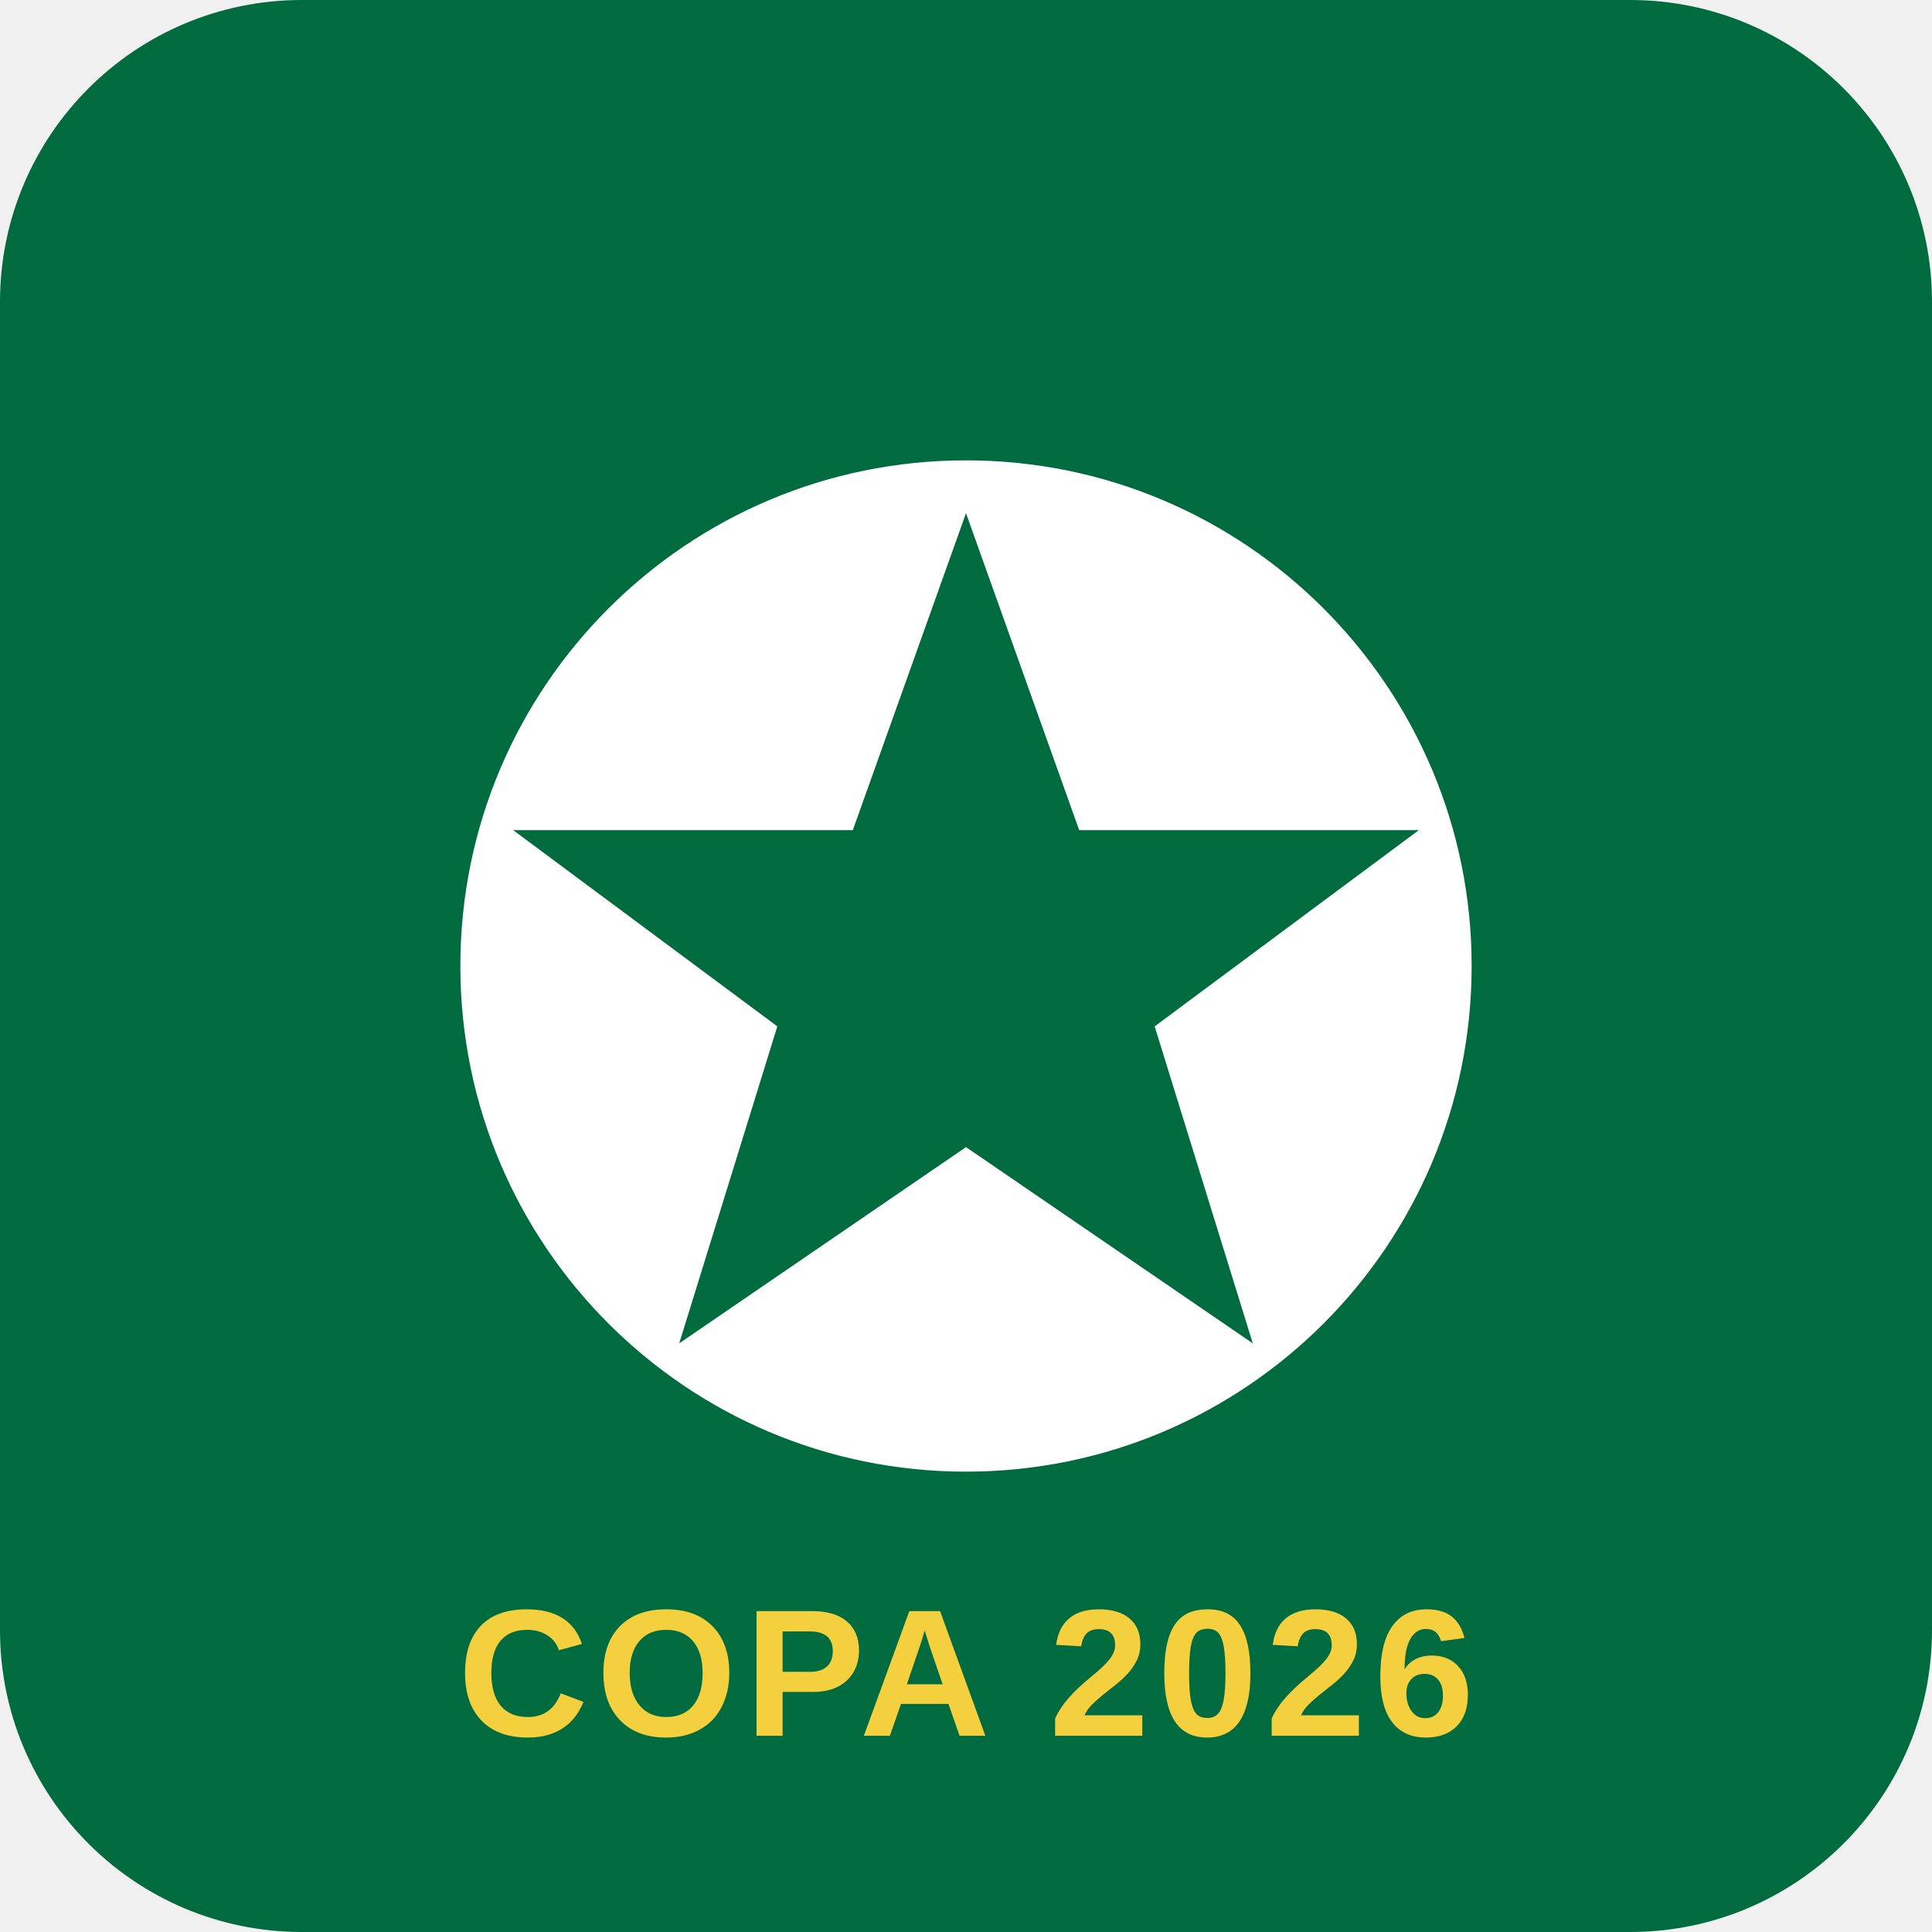
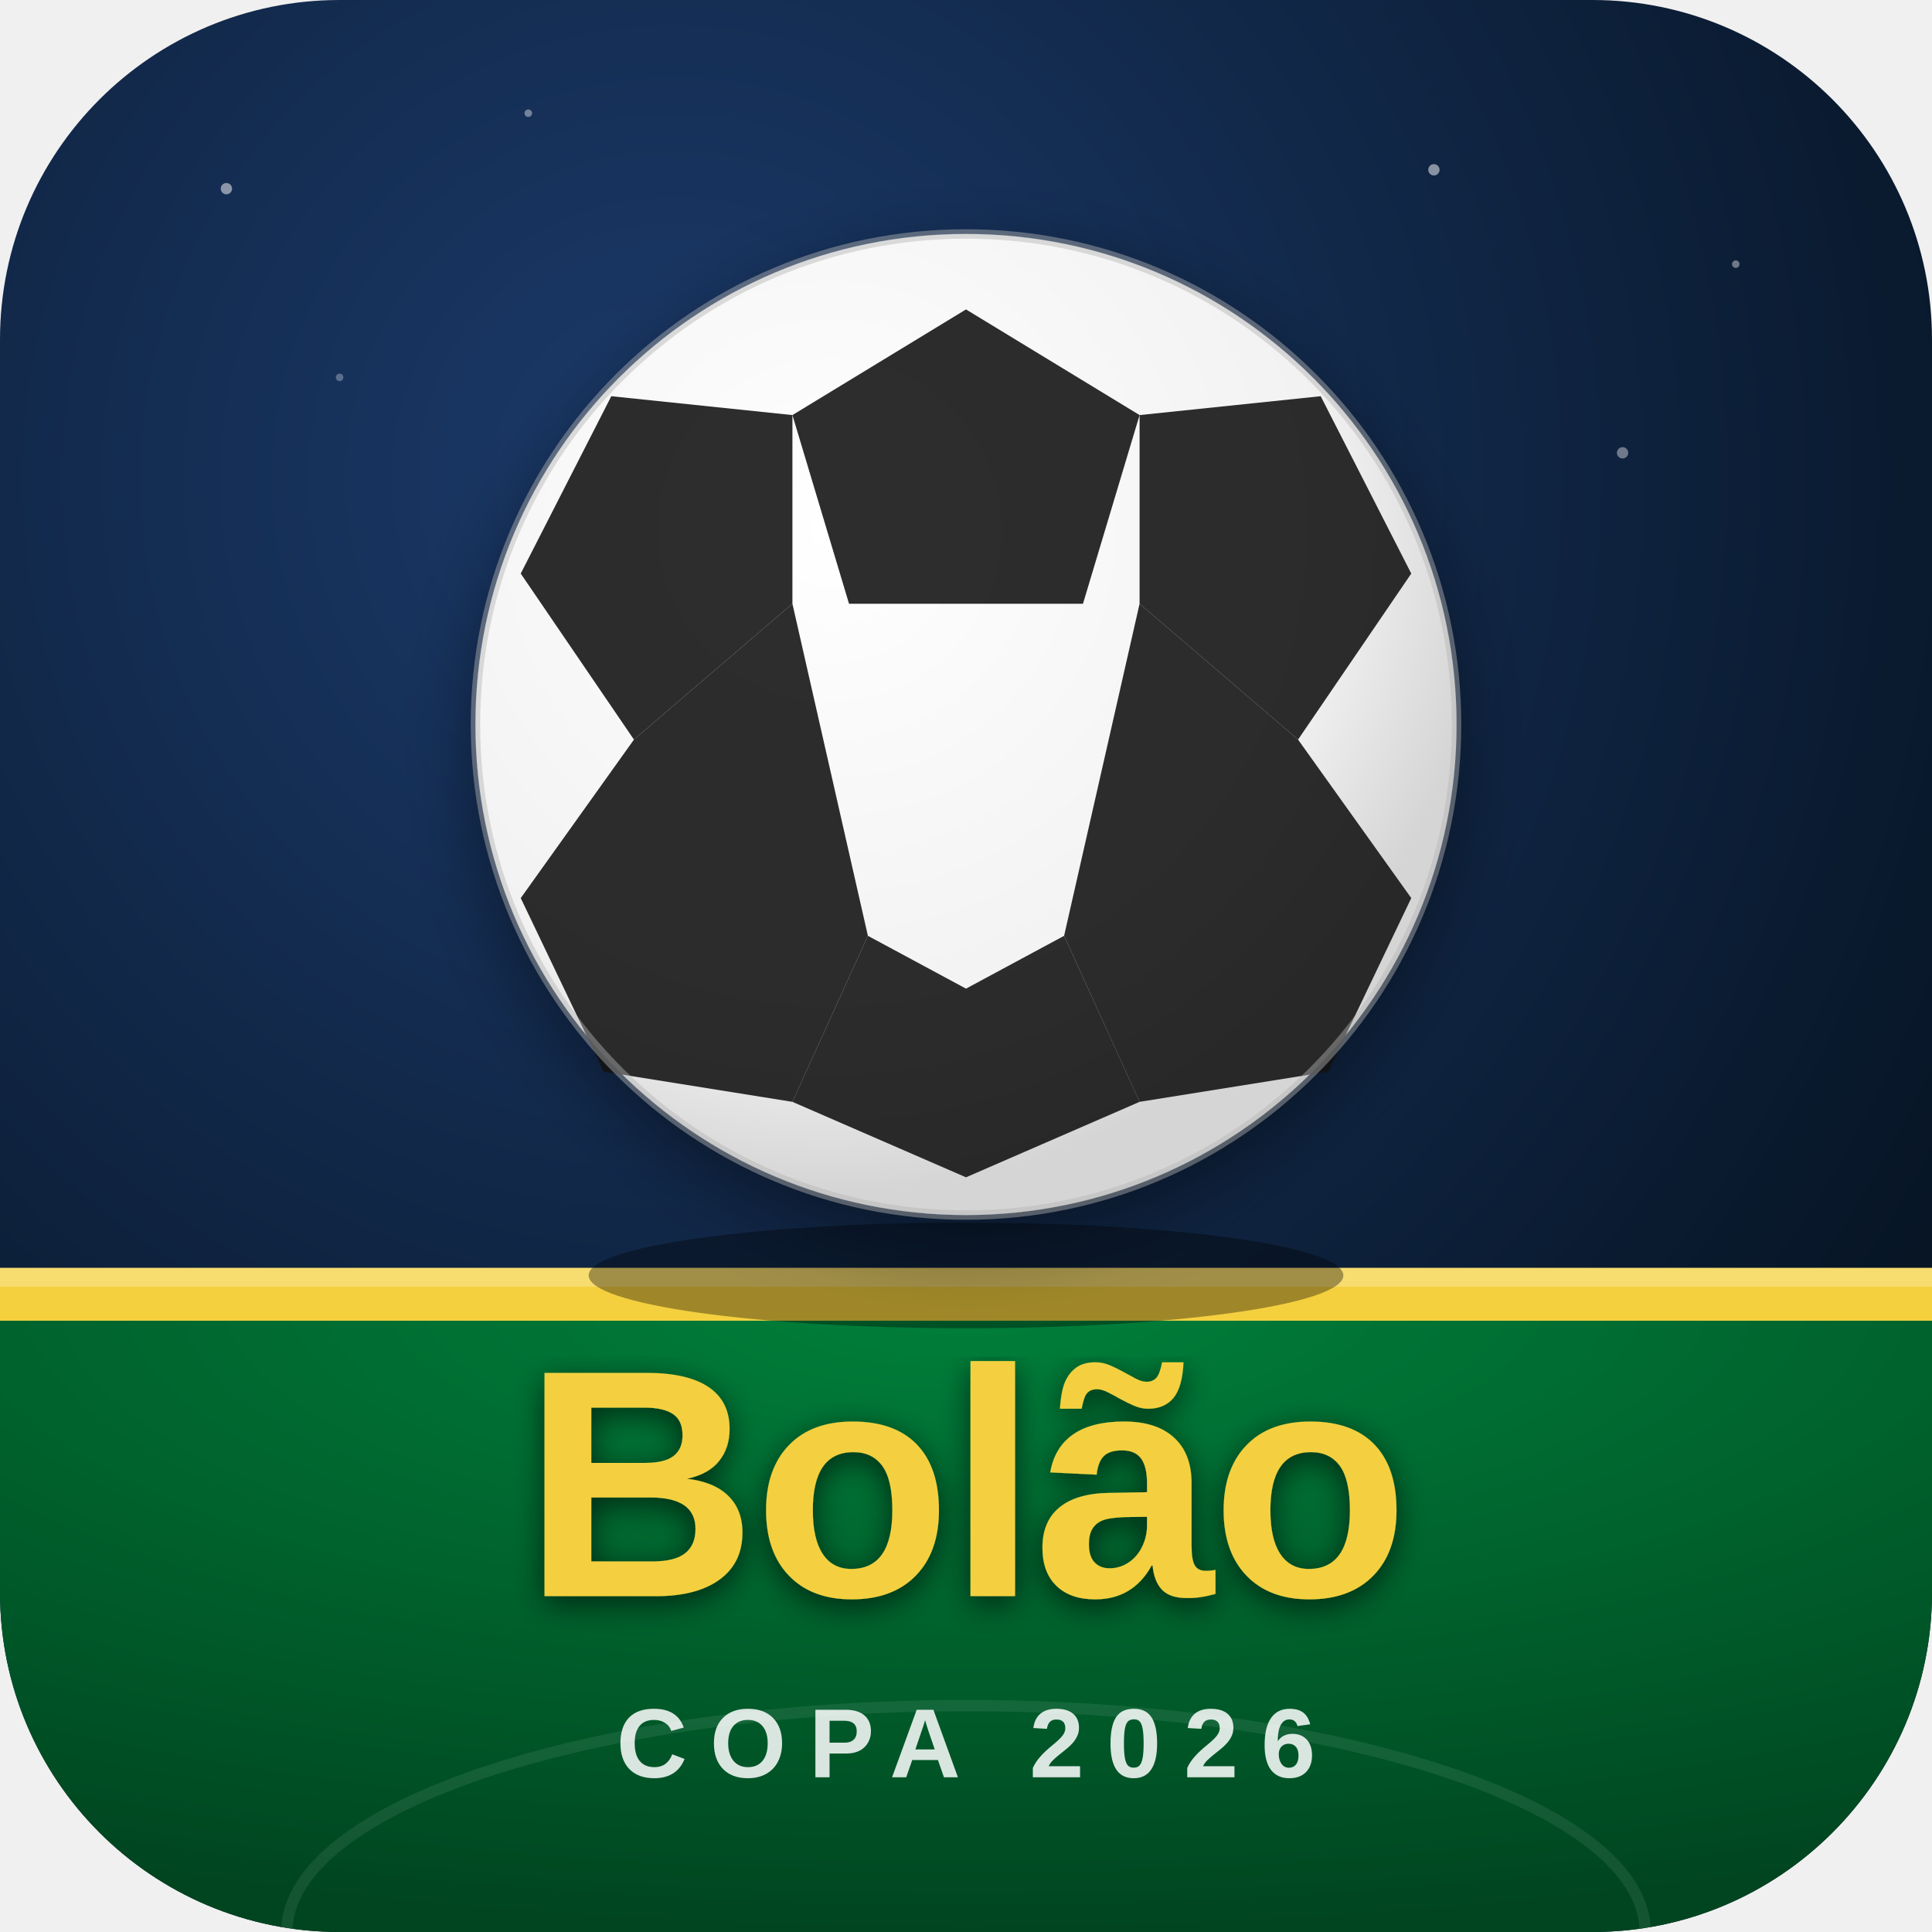
<svg xmlns="http://www.w3.org/2000/svg" viewBox="0 0 512 512">
-   <rect width="512" height="512" fill="#006B3F" rx="80" />
-   <circle cx="256" cy="256" r="140" fill="#fff" />
-   <circle cx="256" cy="256" r="140" fill="none" stroke="#006B3F" stroke-width="12" />
-   <polygon points="256,136 286,220 376,220 306,272 332,356 256,304 180,356 206,272 136,220 226,220" fill="#006B3F" />
-   <text x="256" y="460" font-size="48" font-family="Arial,sans-serif" font-weight="900" fill="#F4D03F" text-anchor="middle" letter-spacing="2">COPA 2026</text>
+   <defs>
+     <clipPath id="r">
+       <rect width="512" height="512" rx="90" />
+     </clipPath>
+     <radialGradient id="bg" cx="35%" cy="25%" r="75%">
+       <stop offset="0%" stop-color="#1B3A6B" />
+       <stop offset="100%" stop-color="#071525" />
+     </radialGradient>
+     <radialGradient id="ball" cx="36%" cy="30%" r="68%">
+       <stop offset="0%" stop-color="#ffffff" />
+       <stop offset="75%" stop-color="#f2f2f2" />
+       <stop offset="100%" stop-color="#d5d5d5" />
+     </radialGradient>
+     <radialGradient id="green" cx="50%" cy="0%" r="100%">
+       <stop offset="0%" stop-color="#00803A" />
+       <stop offset="100%" stop-color="#004520" />
+     </radialGradient>
+     <filter id="bshadow" x="-20%" y="-20%" width="140%" height="140%">
+       <feDropShadow dx="0" dy="6" stdDeviation="10" flood-color="#000000" flood-opacity="0.45" />
+     </filter>
+     <filter id="tshadow" x="-5%" y="-5%" width="110%" height="120%">
+       <feDropShadow dx="0" dy="2" stdDeviation="4" flood-color="#000000" flood-opacity="0.6" />
+     </filter>
+   </defs>
+   <g clip-path="url(#r)">
+     <rect width="512" height="512" fill="url(#bg)" />
+     <circle cx="60" cy="50" r="1.5" fill="white" opacity="0.5" />
+     <circle cx="140" cy="30" r="1" fill="white" opacity="0.4" />
+     <circle cx="380" cy="45" r="1.5" fill="white" opacity="0.5" />
+     <circle cx="460" cy="70" r="1" fill="white" opacity="0.4" />
+     <circle cx="90" cy="100" r="1" fill="white" opacity="0.3" />
+     <circle cx="430" cy="120" r="1.5" fill="white" opacity="0.4" />
+     <path d="M0,344 L512,344 L512,512 L0,512 Z" fill="url(#green)" />
+     <ellipse cx="256" cy="512" rx="180" ry="60" fill="none" stroke="rgba(255,255,255,0.08)" stroke-width="3" />
+     <rect x="0" y="336" width="512" height="14" fill="#F4D03F" />
+     <rect x="0" y="336" width="512" height="5" fill="rgba(255,255,255,0.25)" />
+     <ellipse cx="256" cy="338" rx="100" ry="14" fill="rgba(0,0,0,0.35)" />
+     <circle cx="256" cy="192" r="130" fill="url(#ball)" filter="url(#bshadow)" />
+     <path d="M256,82 L302,110 L287,160 L225,160 L210,110 Z" fill="#111111" opacity="0.88" />
+     <path d="M210,110 L162,105 L138,152 L168,196 L210,160 Z" fill="#111111" opacity="0.88" />
+     <path d="M302,110 L350,105 L374,152 L344,196 L302,160 Z" fill="#111111" opacity="0.88" />
+     <path d="M168,196 L138,238 L160,284 L210,292 L230,248 L210,160 Z" fill="#111111" opacity="0.88" />
+     <path d="M344,196 L374,238 L352,284 L302,292 L282,248 L302,160 Z" fill="#111111" opacity="0.88" />
+     <path d="M230,248 L210,292 L256,312 L302,292 L282,248 L256,262 Z" fill="#111111" opacity="0.88" />
+     <circle cx="256" cy="192" r="130" fill="none" stroke="rgba(180,180,180,0.45)" stroke-width="2.5" />
+     <text x="256" y="423" font-size="86" font-family="'Arial Black', 'Helvetica Neue', Arial, sans-serif" font-weight="900" fill="#F4D03F" text-anchor="middle" filter="url(#tshadow)" letter-spacing="-1">Bolão</text>
+     <text x="256" y="471" font-size="26" font-family="Arial, Helvetica, sans-serif" font-weight="700" fill="rgba(255,255,255,0.85)" text-anchor="middle" letter-spacing="6">COPA 2026</text>
+   </g>
</svg>
